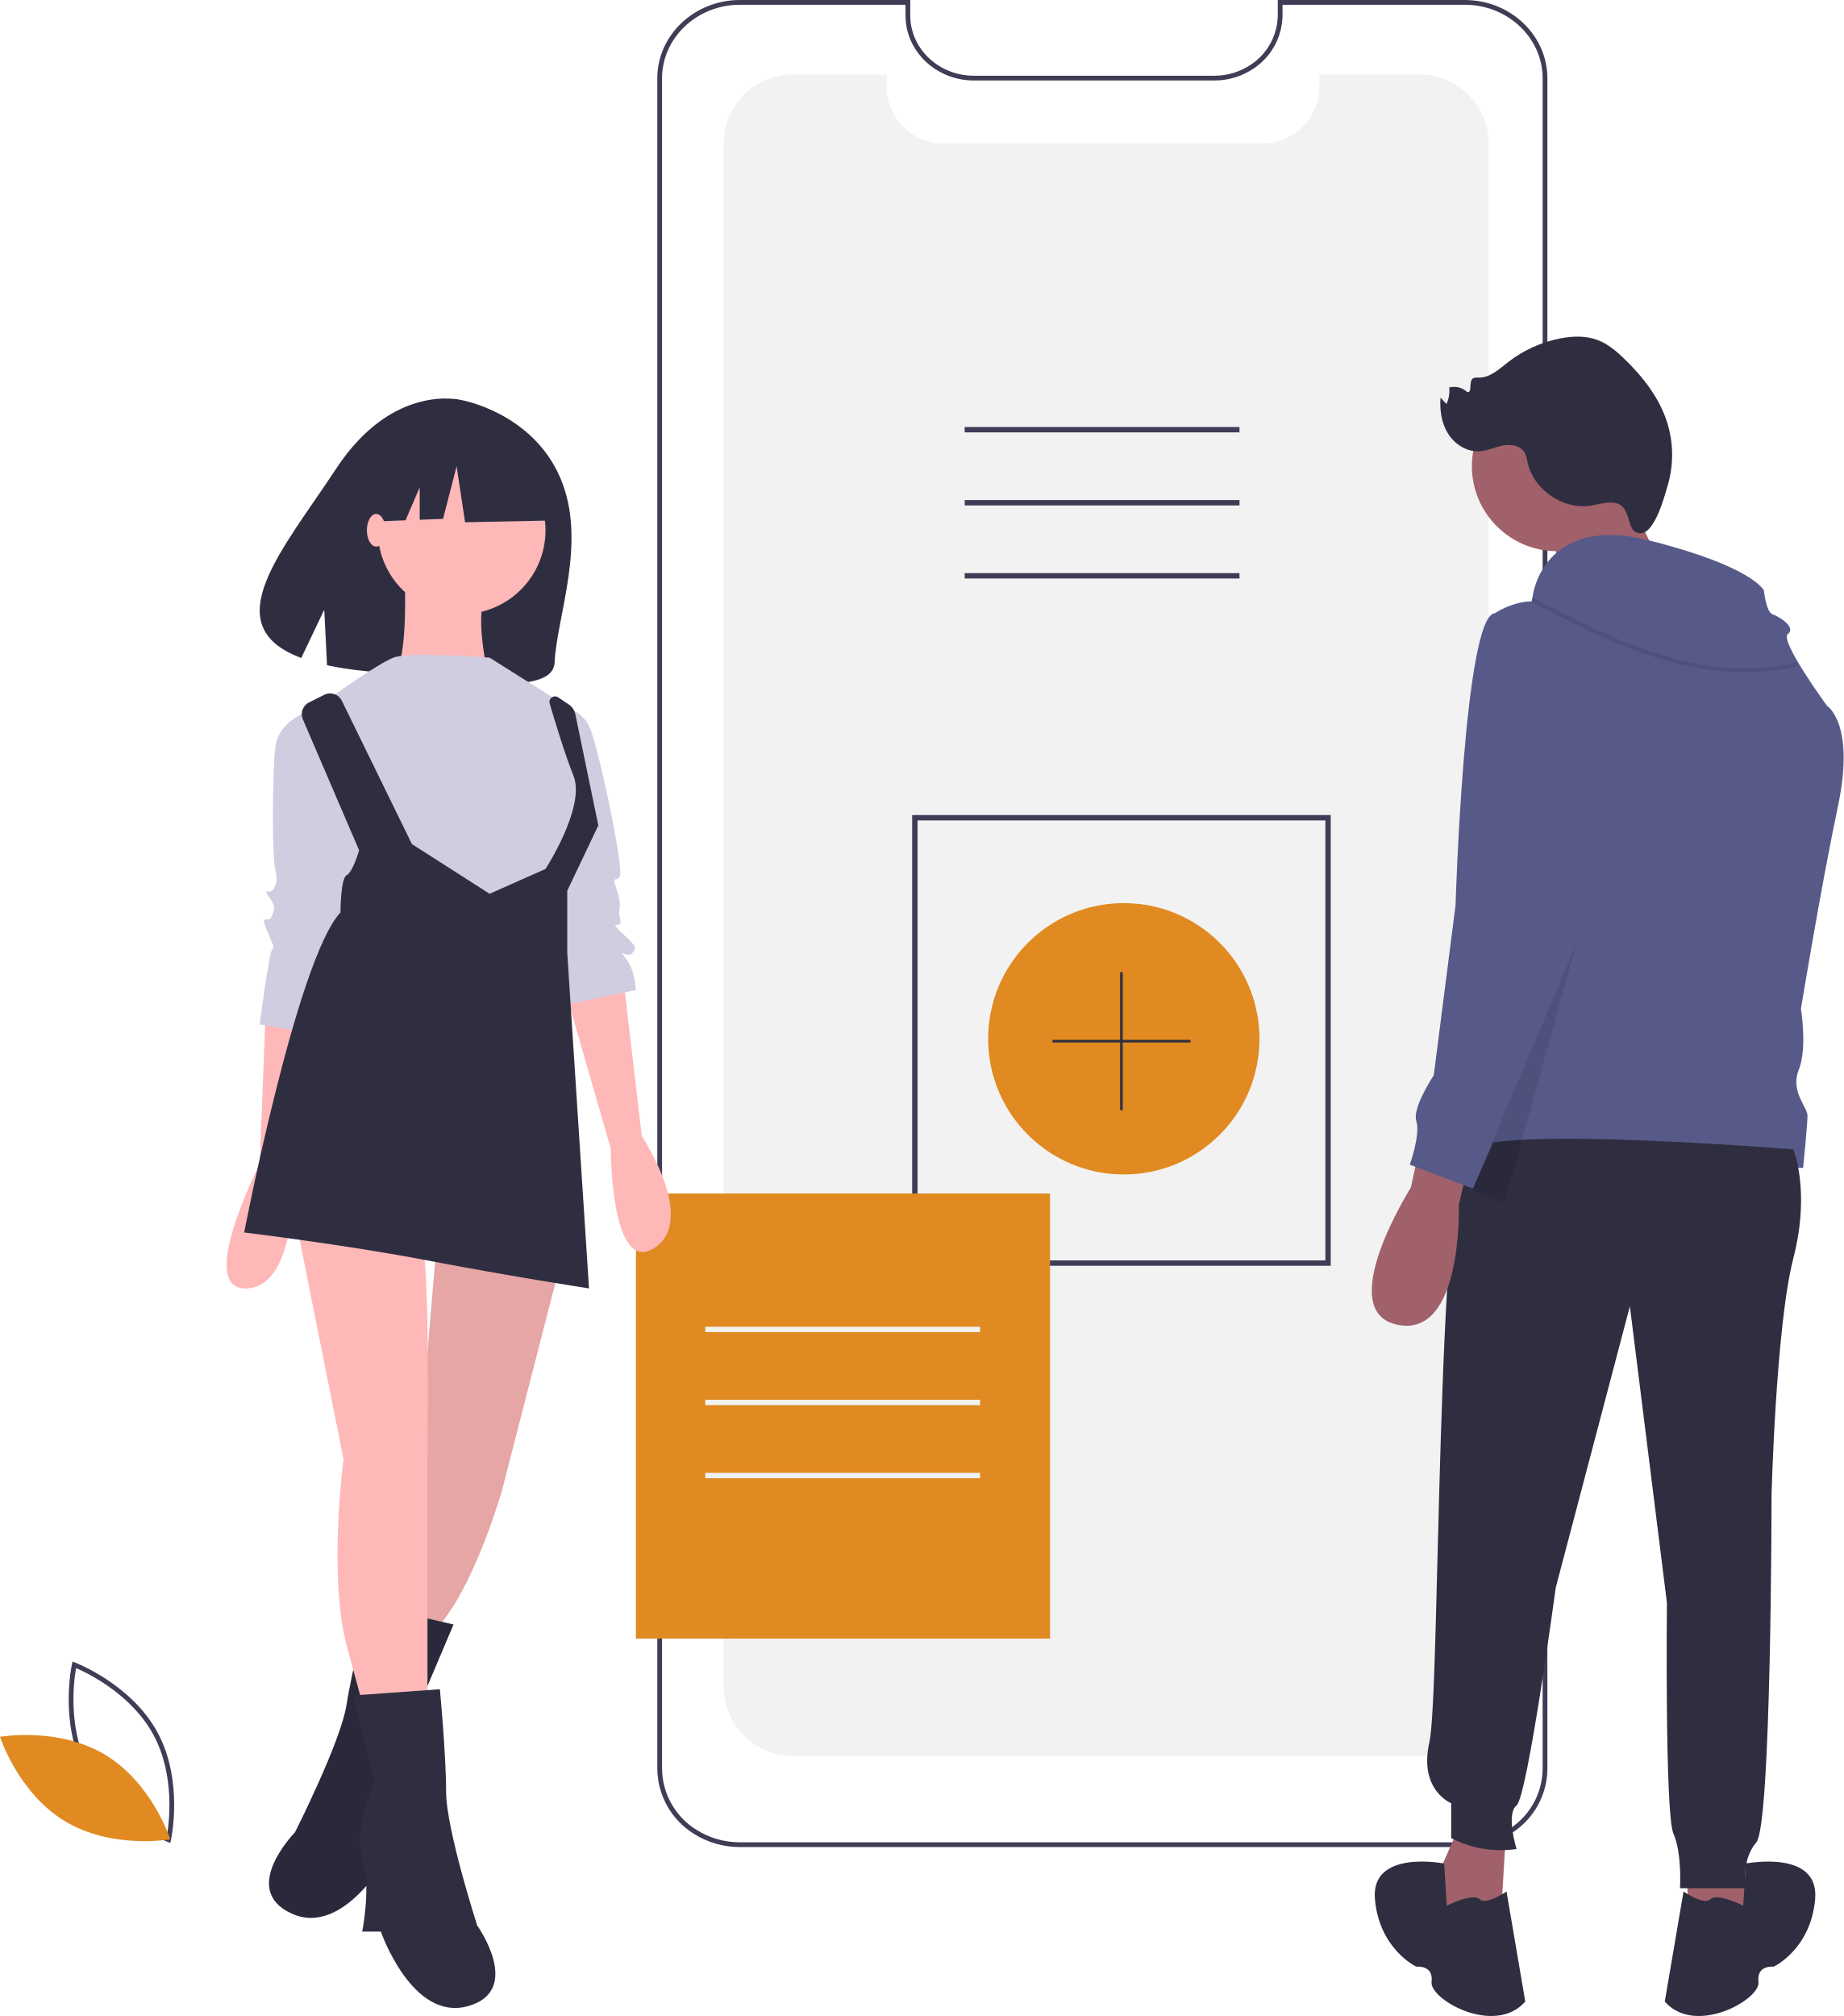
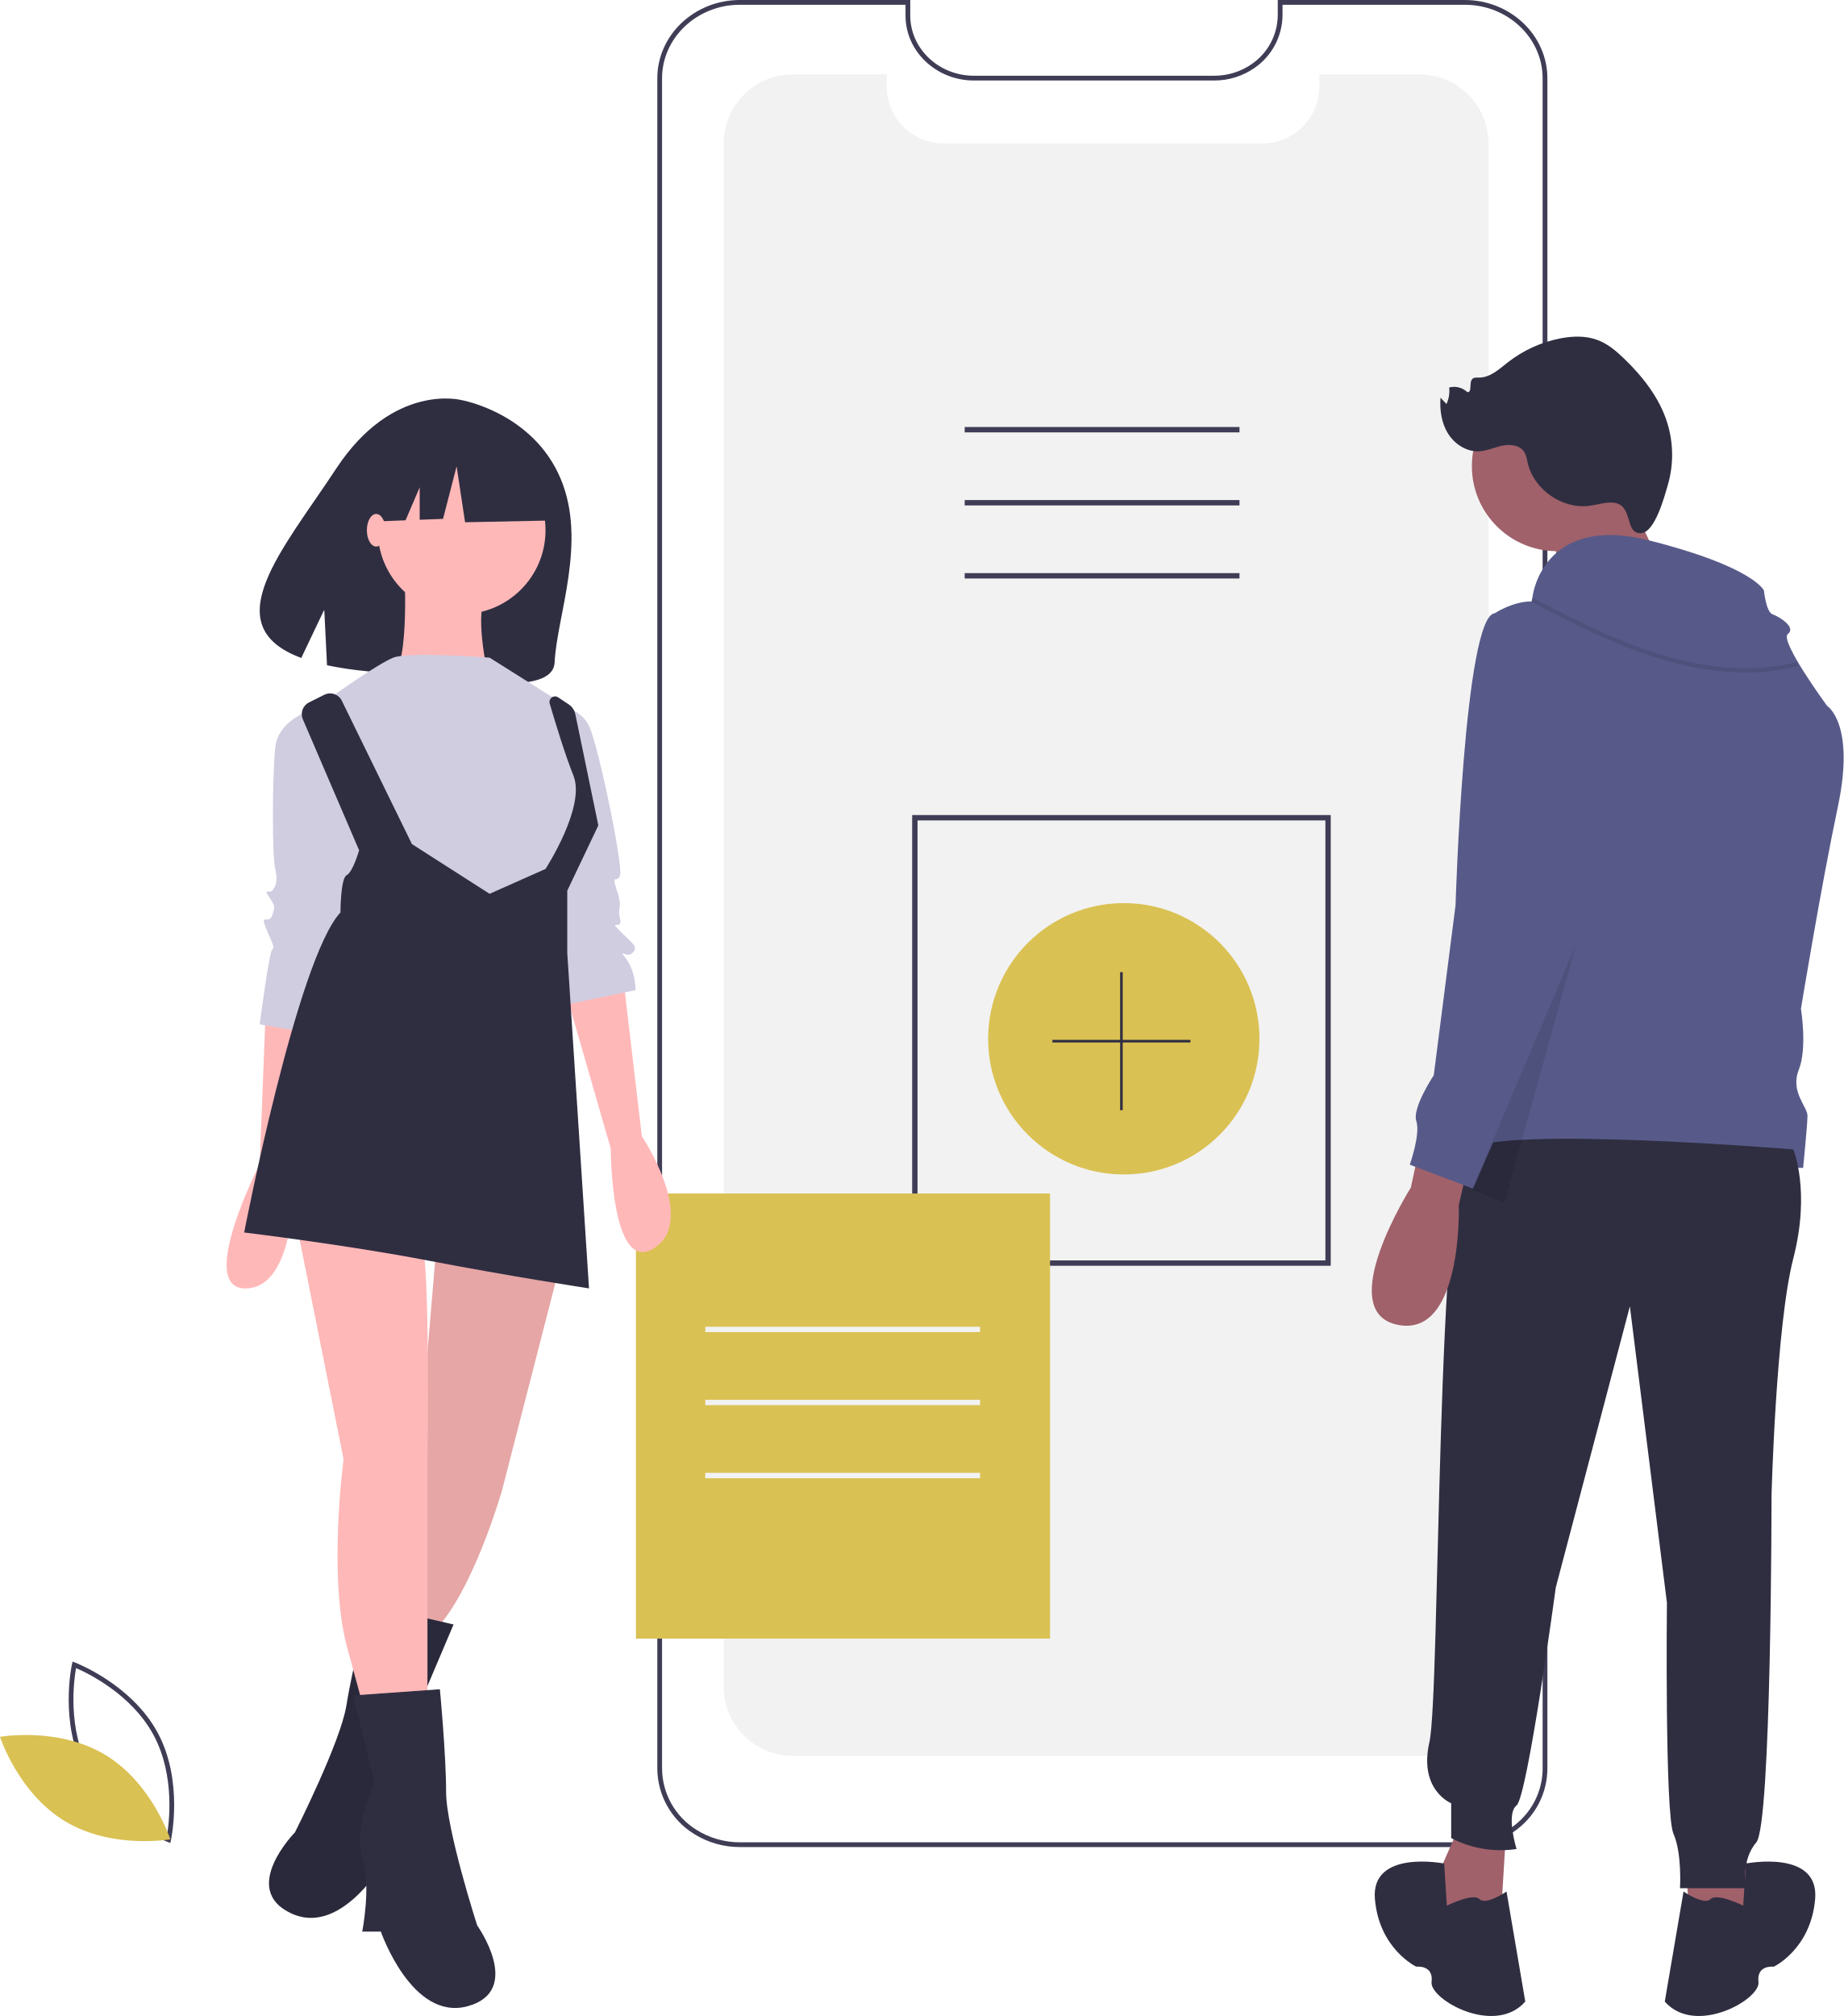
<svg xmlns="http://www.w3.org/2000/svg" id="b92250be-d9f5-40ed-a47f-f23be829550d" data-name="Layer 1" width="774.67" height="846.977" viewBox="0 0 774.67 846.977">
  <path d="M838.132,86.882V735.082a29.139,29.139,0,0,1-29.13,29.11h-263.15a29.079,29.079,0,0,1-29.13-29.11V86.882a29.127,29.127,0,0,1,29.13-29.13h39.38v5.05a23.987,23.987,0,0,0,23.98,23.99h133.84a23.789,23.789,0,0,0,14.22-4.68,22.285,22.285,0,0,0,2.36-1.98,23.917,23.917,0,0,0,7.4-17.33v-5.05h41.97A29.121,29.121,0,0,1,838.132,86.882Z" transform="translate(-212.6651 -26.51128)" fill="#f2f2f2" />
-   <circle cx="472.201" cy="436.425" r="57" fill="#e08a21" />
+   <circle cx="472.201" cy="436.425" r="57" fill="#dac153" />
  <path d="M828.134,802.511H523.564a36.057,36.057,0,0,1-19.378-5.58,32.542,32.542,0,0,1-15.336-27.313V59.427c0-18.15,15.573-32.916,34.715-32.916h71.579V33.044c0,13.942,12.002,25.285,26.754,25.285H722.803a27.487,27.487,0,0,0,15.884-4.946A25.178,25.178,0,0,0,749.558,33.044V26.511h78.576c19.142,0,34.715,14.766,34.715,32.916V769.618a32.153,32.153,0,0,1-12.224,25.046A35.775,35.775,0,0,1,828.134,802.511Zm-304.57-774c-18.039,0-32.715,13.869-32.715,30.916V769.618a30.549,30.549,0,0,0,14.413,25.628,34.052,34.052,0,0,0,18.302,5.266H828.134a33.767,33.767,0,0,0,21.233-7.402,30.165,30.165,0,0,0,11.481-23.491V59.427c0-17.047-14.676-30.916-32.715-30.916H751.558V33.044a27.178,27.178,0,0,1-11.731,21.982,29.466,29.466,0,0,1-17.023,5.303H621.897c-15.855,0-28.754-12.24-28.754-27.285V28.511Z" transform="translate(-212.6651 -26.51128)" fill="#3f3d56" />
  <path d="M771.82,558.298H595.943V368.936H771.82Zm-173.622-2.255h171.367V371.191h-171.367Z" transform="translate(-212.6651 -26.51128)" fill="#3f3d56" />
  <rect x="405.344" y="179.398" width="115.467" height="2.255" fill="#3f3d56" />
  <rect x="405.344" y="210.092" width="115.467" height="2.255" fill="#3f3d56" />
  <rect x="405.344" y="240.785" width="115.467" height="2.255" fill="#3f3d56" />
  <path d="M284.228,800.778l-1.073-.402c-.236-.089-23.709-9.082-34.704-29.474-10.996-20.393-5.612-44.945-5.556-45.19l.253-1.118,1.073.402c.236.089,23.708,9.082,34.704,29.474,10.996,20.393,5.612,44.945,5.556,45.19ZM250.211,769.953c9.296,17.241,27.845,26.079,32.545,28.097.894-5.037,3.696-25.406-5.592-42.631-9.287-17.223-27.843-26.074-32.545-28.097C243.725,732.362,240.923,752.729,250.211,769.953Z" transform="translate(-212.6651 -26.51128)" fill="#3f3d56" />
-   <path d="M256.853,763.749c19.761,11.889,27.371,35.503,27.371,35.503s-24.428,4.339-44.188-7.55-27.371-35.503-27.371-35.503S237.093,751.861,256.853,763.749Z" transform="translate(-212.6651 -26.51128)" fill="#e08a21" />
+   <path d="M256.853,763.749c19.761,11.889,27.371,35.503,27.371,35.503s-24.428,4.339-44.188-7.55-27.371-35.503-27.371-35.503S237.093,751.861,256.853,763.749Z" transform="translate(-212.6651 -26.51128)" fill="#dac153" />
  <polygon points="707.75 772.239 709.582 802.455 719.654 813.443 740.714 797.877 726.979 766.745 707.75 772.239" fill="#a0616a" />
  <path d="M945.138,827.135s.407-6.103,1.119-17.702c0,0,30.928-6.105,29.097,14.955s-17.397,28.385-17.397,28.385-7.325-.916-6.41,6.41-26.554,22.891-39.373,8.241l7.882-46.24s8.6,5.952,11.347,3.205S945.138,827.135,945.138,827.135Z" transform="translate(-212.6651 -26.51128)" fill="#2f2e41" />
  <polygon points="680.723 201.334 706.361 255.357 660.267 267.937 651.422 218.731 680.723 201.334" fill="#a0616a" />
  <circle cx="654.169" cy="195.84" r="35.71" fill="#a0616a" />
  <path d="M890.212,237.673c-3.243-.193-6.409.902-9.629,1.33-11.521,1.53-23.506-6.83-26.049-18.17a13.942,13.942,0,0,0-1.332-4.341c-1.773-2.895-5.811-3.447-9.14-2.781s-6.484,2.224-9.874,2.401c-5.234.275-10.259-2.948-13.049-7.385s-3.579-9.898-3.203-15.126l2.509,2.634a12.745,12.745,0,0,0,1.136-6.927,8.038,8.038,0,0,1,7.614,1.948c2.213.235.543-4.104,2.187-5.604.688-.628,1.744-.509,2.675-.5,4.707.045,8.515-3.555,12.224-6.453a51.945,51.945,0,0,1,21.939-10.007c5.315-1.037,10.967-1.203,16.008.776,4.14,1.625,7.605,4.586,10.81,7.668,7.892,7.588,14.88,16.505,18.163,26.949a45.366,45.366,0,0,1,.217,26.306c-1.323,4.465-5.31,19.756-11.147,20.113C894.937,250.951,899.34,238.218,890.212,237.673Z" transform="translate(-212.6651 -26.51128)" fill="#2f2e41" />
  <polygon points="632.651 772.239 630.82 802.455 620.748 813.443 599.688 797.877 613.423 766.745 632.651 772.239" fill="#a0616a" />
  <path d="M856.762,276.374s4.578-33.879,48.529-22.891,48.529,21.06,48.529,21.06.916,9.156,3.663,10.072,10.072,5.494,6.41,8.241,16.482,30.216,16.482,30.216,11.903,7.325,4.578,42.12-15.566,85.155-15.566,85.155,2.747,16.482-.916,25.638,3.663,15.566,3.663,19.229-1.831,21.975-1.831,21.975-124.528-4.578-141.925,0S856.762,276.374,856.762,276.374Z" transform="translate(-212.6651 -26.51128)" fill="#575a89" />
  <path d="M966.182,509.406s7.325,17.397,0,45.782-9.156,99.805-9.156,99.805,0,138.262-6.41,145.588-4.578,19.229-4.578,19.229H918.568s.916-14.65-2.747-22.891-2.747-97.058-2.747-97.058l-15.566-124.528L866.376,693.451s-11.903,87.902-16.482,91.565,0,18.313,0,18.313a45.098,45.098,0,0,1-27.469-4.578V784.1s-13.735-5.494-9.156-25.638,2.747-238.983,16.482-249.056S966.182,509.406,966.182,509.406Z" transform="translate(-212.6651 -26.51128)" fill="#2f2e41" />
  <path d="M820.594,827.135s-.407-6.103-1.119-17.702c0,0-30.928-6.105-29.097,14.955s17.397,28.385,17.397,28.385,7.325-.916,6.41,6.41,26.554,22.891,39.373,8.241l-7.882-46.24s-8.6,5.952-11.347,3.205S820.594,827.135,820.594,827.135Z" transform="translate(-212.6651 -26.51128)" fill="#2f2e41" />
  <path d="M808.233,512.611l-2.747,12.819s-32.963,52.192-5.494,57.686,25.638-50.36,25.638-50.36l2.747-11.903Z" transform="translate(-212.6651 -26.51128)" fill="#a0616a" />
  <path d="M840.738,284.157s19.229-12.819,28.385,2.747,18.313,51.276,18.313,51.276l-11.903,86.986-43.951,100.721-26.554-10.072s4.578-12.819,2.747-18.313,7.325-19.229,7.325-19.229l9.156-71.42S827.919,285.073,840.738,284.157Z" transform="translate(-212.6651 -26.51128)" fill="#575a89" />
  <polygon points="662.41 396.366 632.194 505.328 618.459 499.834 662.41 396.366" opacity="0.1" />
  <path d="M946.066,309.059a89.809,89.809,0,0,0,22.102-2.663l-.449-1.775c-17.101,4.327-36.439,3.263-57.475-3.169-18.716-5.722-36.397-14.886-53.495-23.749l-.842,1.626c17.171,8.9,34.927,18.104,53.803,23.875A124.662,124.662,0,0,0,946.066,309.059Z" transform="translate(-212.6651 -26.51128)" opacity="0.1" />
-   <rect x="267.201" y="501.425" width="174" height="187" fill="#e08a21" />
+   <rect x="267.201" y="501.425" width="174" height="187" fill="#dac153" />
  <path d="M448.182,227.493c-11.724-27.662-41.567-32.886-41.567-32.886s-28.735-7.666-52.732,28.842c-22.367,34.028-51.211,65.91-14.631,79.492l9.663-20.293,1.159,23.354a148.932,148.932,0,0,0,16.104,2.444c40.574,4.122,78.822,10.976,79.53-3.688C446.649,285.266,459.462,254.11,448.182,227.493Z" transform="translate(-212.6651 -26.51128)" fill="#2f2e41" />
  <path d="M324.394,449.015l-2.611,66.576s-27.414,53.522-5.222,52.217,19.581-52.217,19.581-52.217l7.832-62.66Z" transform="translate(-212.6651 -26.51128)" fill="#ffb8b8" />
  <path d="M474.517,437.267l7.832,66.576s23.497,35.246,5.222,46.995-18.276-41.773-18.276-41.773L449.714,441.183Z" transform="translate(-212.6651 -26.51128)" fill="#ffb8b8" />
  <path d="M447.103,561.281l-23.497,91.379s-10.443,36.552-24.803,54.827l-5.222,10.443-20.887-2.611,14.36-58.744L396.192,548.227Z" transform="translate(-212.6651 -26.51128)" fill="#ffb8b8" />
  <path d="M447.103,561.281l-23.497,91.379s-10.443,36.552-24.803,54.827l-5.222,10.443-20.887-2.611,14.36-58.744L396.192,548.227Z" transform="translate(-212.6651 -26.51128)" opacity="0.1" />
  <path d="M367.527,700.746l35.7,8.266-14.713,34.685s5.98,20.764.284,31.761-4.874,30.948-4.874,30.948l-7.737-1.219s-18.785,35.365-40.981,25.262,1.412-34.137,1.412-34.137,19.191-37.944,21.629-53.418S367.527,700.746,367.527,700.746Z" transform="translate(-212.6651 -26.51128)" fill="#2f2e41" />
  <path d="M367.527,700.746l35.7,8.266-14.713,34.685s5.98,20.764.284,31.761-4.874,30.948-4.874,30.948l-7.737-1.219s-18.785,35.365-40.981,25.262,1.412-34.137,1.412-34.137,19.191-37.944,21.629-53.418S367.527,700.746,367.527,700.746Z" transform="translate(-212.6651 -26.51128)" opacity="0.1" />
  <path d="M337.448,541.7,357.029,639.606s-6.527,48.3,1.305,78.325l7.832,28.719h26.108V640.911s1.305-86.157-2.611-92.684S337.448,541.7,337.448,541.7Z" transform="translate(-212.6651 -26.51128)" fill="#ffb8b8" />
  <path d="M397.497,736.207l-36.552,2.611,9.138,36.552s-9.138,19.581-5.222,31.33,0,31.33,0,31.33h7.832s13.054,37.857,36.552,31.33,3.916-33.941,3.916-33.941-13.054-40.468-13.054-56.133S397.497,736.207,397.497,736.207Z" transform="translate(-212.6651 -26.51128)" fill="#2f2e41" />
  <circle cx="193.97" cy="222.776" r="35.246" fill="#ffb8b8" />
  <path d="M382.485,262.994s2.611,44.384-5.222,46.995,40.468,0,40.468,0-6.527-27.414,0-35.246S382.485,262.994,382.485,262.994Z" transform="translate(-212.6651 -26.51128)" fill="#ffb8b8" />
  <path d="M418.384,302.809s-33.941-2.611-40.468,0S353.113,318.474,353.113,318.474l9.138,82.241,74.409,15.665,11.749-16.97L460.157,374.607l-5.222-31.33L453.63,325.001Z" transform="translate(-212.6651 -26.51128)" fill="#d0cde1" />
  <path d="M346.586,323.696s-16.97,3.916-18.276,16.97-1.305,45.69,0,50.911,0,7.832-1.305,9.138-3.916-1.305-1.305,2.611,2.611,3.916,1.305,7.832-5.222-1.305-2.611,5.222,3.916,7.832,2.611,9.138-5.222,31.33-5.222,31.33l22.192,3.916,22.192-77.019Z" transform="translate(-212.6651 -26.51128)" fill="#d0cde1" />
  <path d="M448.408,323.696a13.912,13.912,0,0,1,11.749,7.832c3.916,7.832,14.36,58.744,13.054,62.66s-3.916-1.305-1.305,6.527,0,6.527,1.305,11.749-5.222,0,0,5.222,7.832,6.527,5.222,9.138-6.527-2.611-2.611,2.611,3.916,13.054,3.916,13.054l-31.33,6.527-9.138-73.103Z" transform="translate(-212.6651 -26.51128)" fill="#d0cde1" />
  <path d="M342.499,321.62l6.413-3.206a5.49,5.49,0,0,1,7.386,2.498l29.45,60.222,32.635,20.887,23.497-10.443s16.97-26.108,11.749-39.162c-3.54-8.851-7.688-22.469-9.992-30.321a2.345,2.345,0,0,1,3.555-2.606l4.449,2.966a6.509,6.509,0,0,1,2.764,4.098l9.666,46.749L451.019,400.715v26.108L460.157,567.808s-33.941-5.222-67.882-11.749S315.256,544.311,315.256,544.311,337.448,429.434,355.724,409.853c0,0,0-14.36,2.611-15.665s5.222-10.443,5.222-10.443l-23.646-55.048A5.49,5.49,0,0,1,342.499,321.62Z" transform="translate(-212.6651 -26.51128)" fill="#2f2e41" />
  <polygon points="228.888 190.932 198.98 175.266 157.678 181.675 149.133 219.416 170.404 218.598 176.347 204.732 176.347 218.37 186.162 217.992 191.859 195.917 195.419 219.416 230.313 218.704 228.888 190.932" fill="#2f2e41" />
  <ellipse cx="158.071" cy="222.776" rx="3.916" ry="6.853" fill="#ffb8b8" />
  <polygon points="500.201 436.878 471.748 436.878 471.748 408.425 470.654 408.425 470.654 436.878 442.201 436.878 442.201 437.973 470.654 437.973 470.654 466.425 471.748 466.425 471.748 437.973 500.201 437.973 500.201 436.878" fill="#2f2e41" />
  <rect x="296.344" y="557.398" width="115.467" height="2.255" fill="#f2f2f2" />
  <rect x="296.344" y="588.092" width="115.467" height="2.255" fill="#f2f2f2" />
  <rect x="296.344" y="618.785" width="115.467" height="2.255" fill="#f2f2f2" />
</svg>
